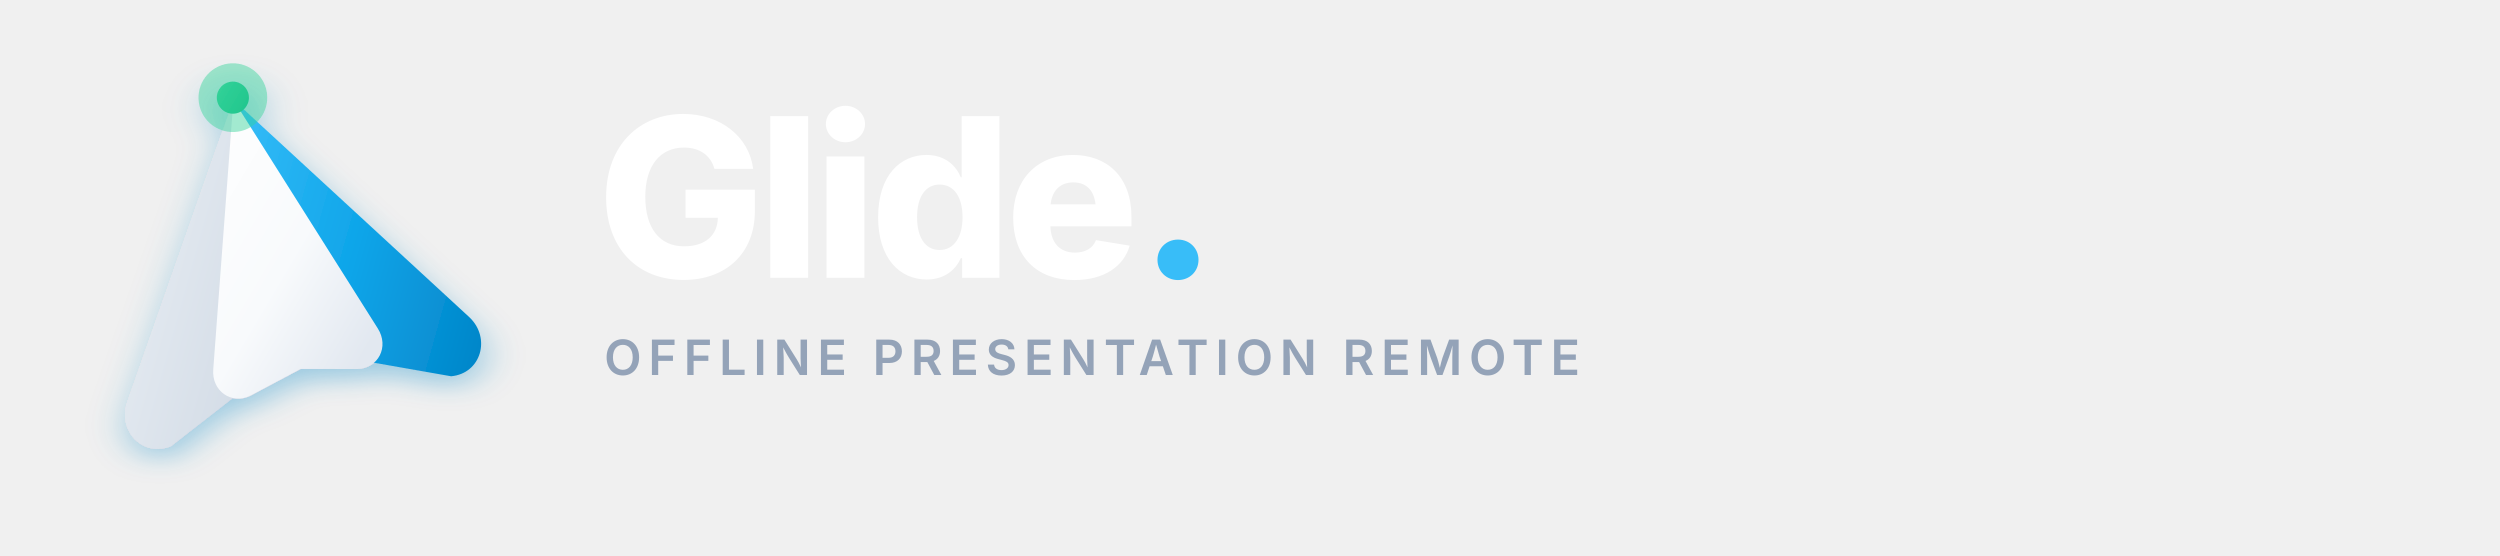
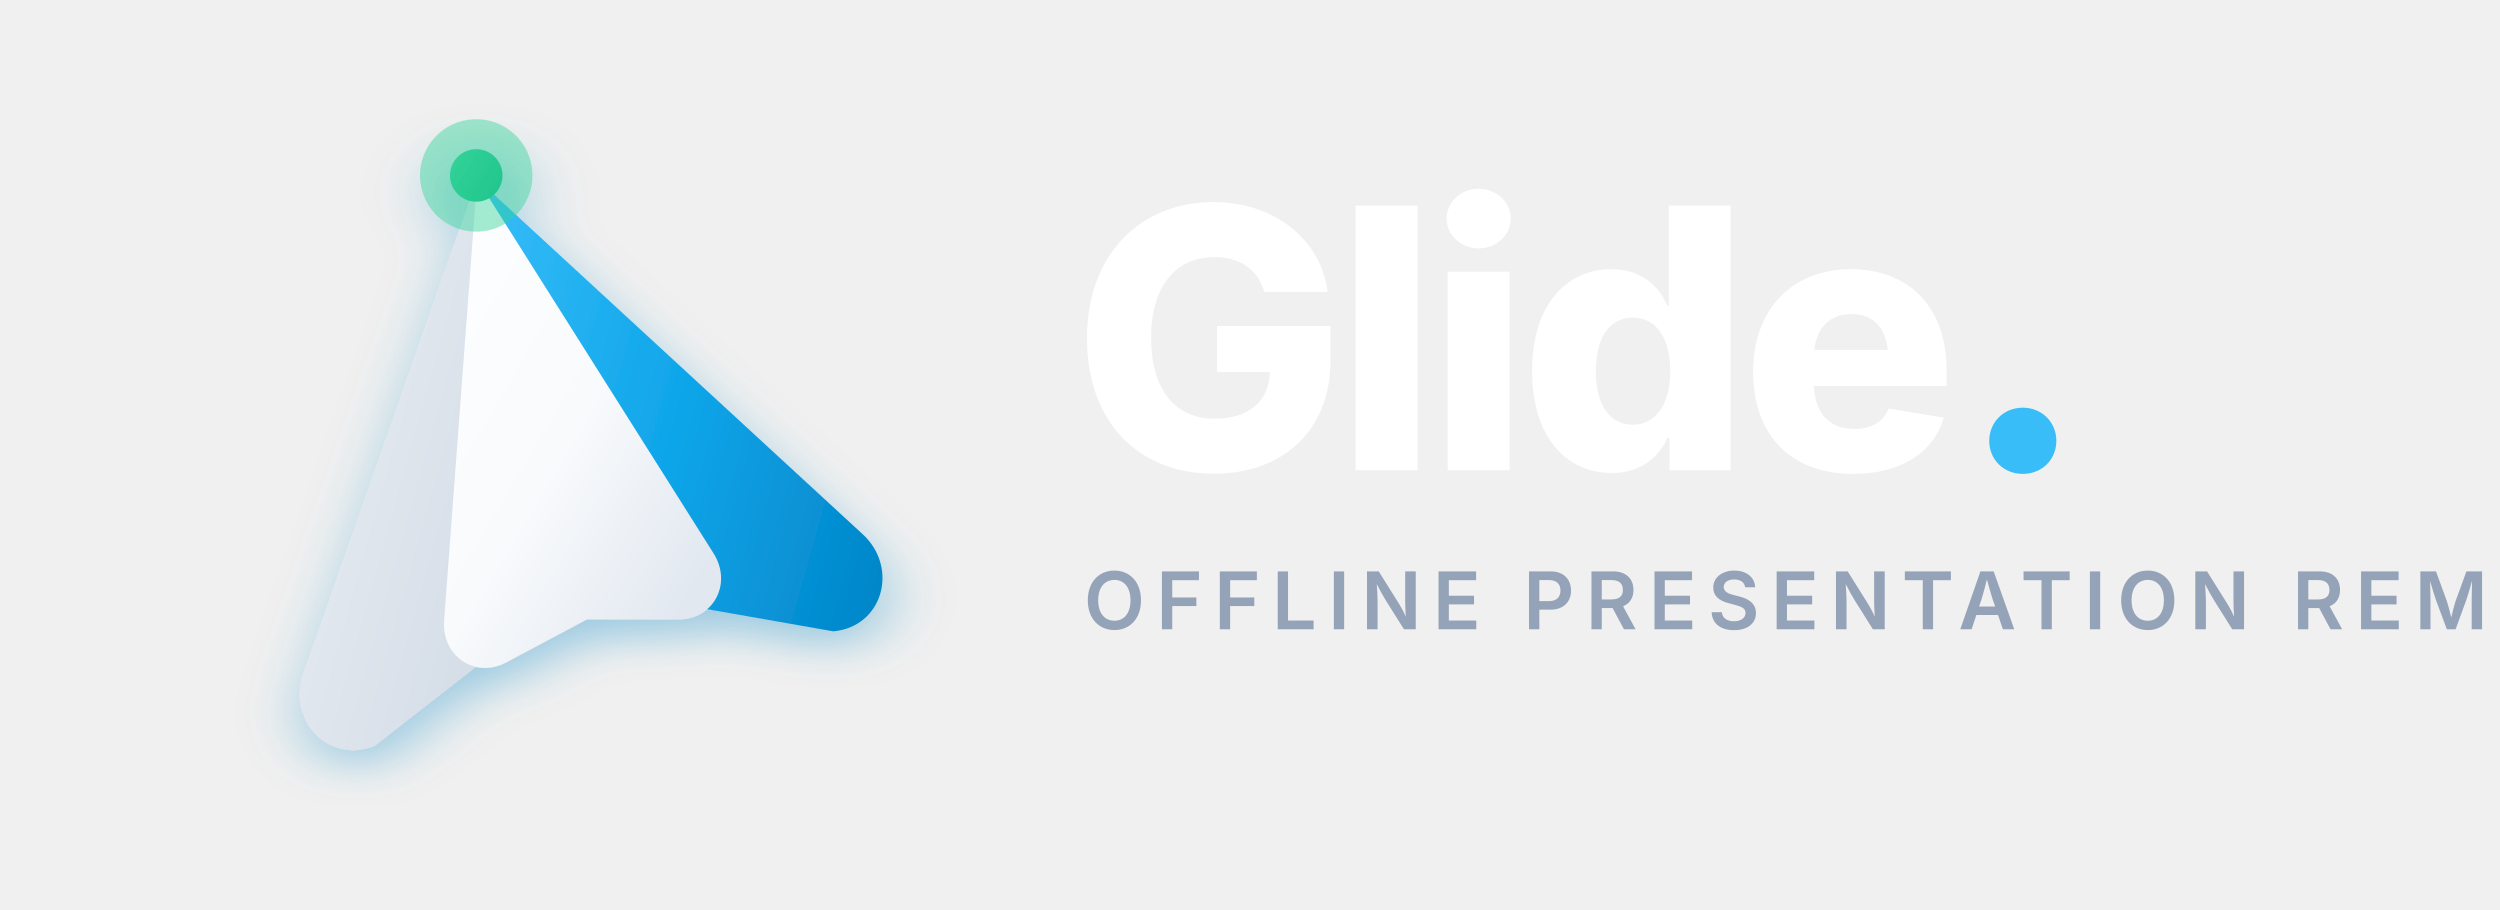
- <svg xmlns="http://www.w3.org/2000/svg" viewBox="0 0 720 160" width="100%" height="100%">
+ <svg xmlns="http://www.w3.org/2000/svg" viewBox="-16.75 -2.75 440 160" width="100%" height="100%">
  <defs>
    <linearGradient id="facetTopLock" x1="20%" y1="0%" x2="80%" y2="100%">
      <stop offset="0%" stop-color="#FFFFFF" />
      <stop offset="60%" stop-color="#F8FAFC" />
      <stop offset="100%" stop-color="#E2E8F0" />
    </linearGradient>
    <linearGradient id="facetLeftLock" x1="0%" y1="0%" x2="100%" y2="100%">
      <stop offset="0%" stop-color="#F1F5F9" />
      <stop offset="100%" stop-color="#CBD5E1" />
    </linearGradient>
    <linearGradient id="cyanWingLock" x1="0%" y1="0%" x2="100%" y2="100%">
      <stop offset="0%" stop-color="#38BDF8" />
      <stop offset="50%" stop-color="#0EA5E9" />
      <stop offset="100%" stop-color="#0284C7" />
    </linearGradient>
    <linearGradient id="laserBeamLock" x1="0%" y1="0%" x2="100%" y2="100%">
      <stop offset="0%" stop-color="#34D399" />
      <stop offset="100%" stop-color="#10B981" />
    </linearGradient>
    <filter id="symbolGlow" x="-20%" y="-20%" width="140%" height="140%">
      <feDropShadow dx="0" dy="10" stdDeviation="14" flood-color="#0284C7" flood-opacity="0.35" />
    </filter>
  </defs>
  <g filter="url(#symbolGlow)" transform="translate(80, 80) scale(0.33) rotate(-14) translate(-256, -256)">
    <path d="M256 96 L410 330 C424 352 408 380 382 376 L256 320 Z" fill="url(#cyanWingLock)" />
    <path d="M256 96 L256 320 L130 376 C104 380 88 352 102 330 Z" fill="url(#facetLeftLock)" />
    <path d="M256 96 L330 320 C336 338 322 354 304 350 L256 338 L208 350 C190 354 176 338 182 320 Z" fill="url(#facetTopLock)" />
    <circle cx="256" cy="94" r="14" fill="url(#laserBeamLock)" />
    <circle cx="256" cy="94" r="30" fill="#34D399" opacity="0.45" />
  </g>
  <g transform="translate(172, 0)">
    <text x="0" y="80" font-family="'Plus Jakarta Sans', system-ui, -apple-system, sans-serif" font-size="64" font-weight="800" fill="#FFFFFF" letter-spacing="-0.03em">
      Glide<tspan fill="#38BDF8">.</tspan>
    </text>
    <text x="2" y="108" font-family="'Plus Jakarta Sans', system-ui, -apple-system, sans-serif" font-size="14" font-weight="600" fill="#94A3B8" letter-spacing="0.14em">
      OFFLINE PRESENTATION REMOTE
    </text>
  </g>
</svg>
